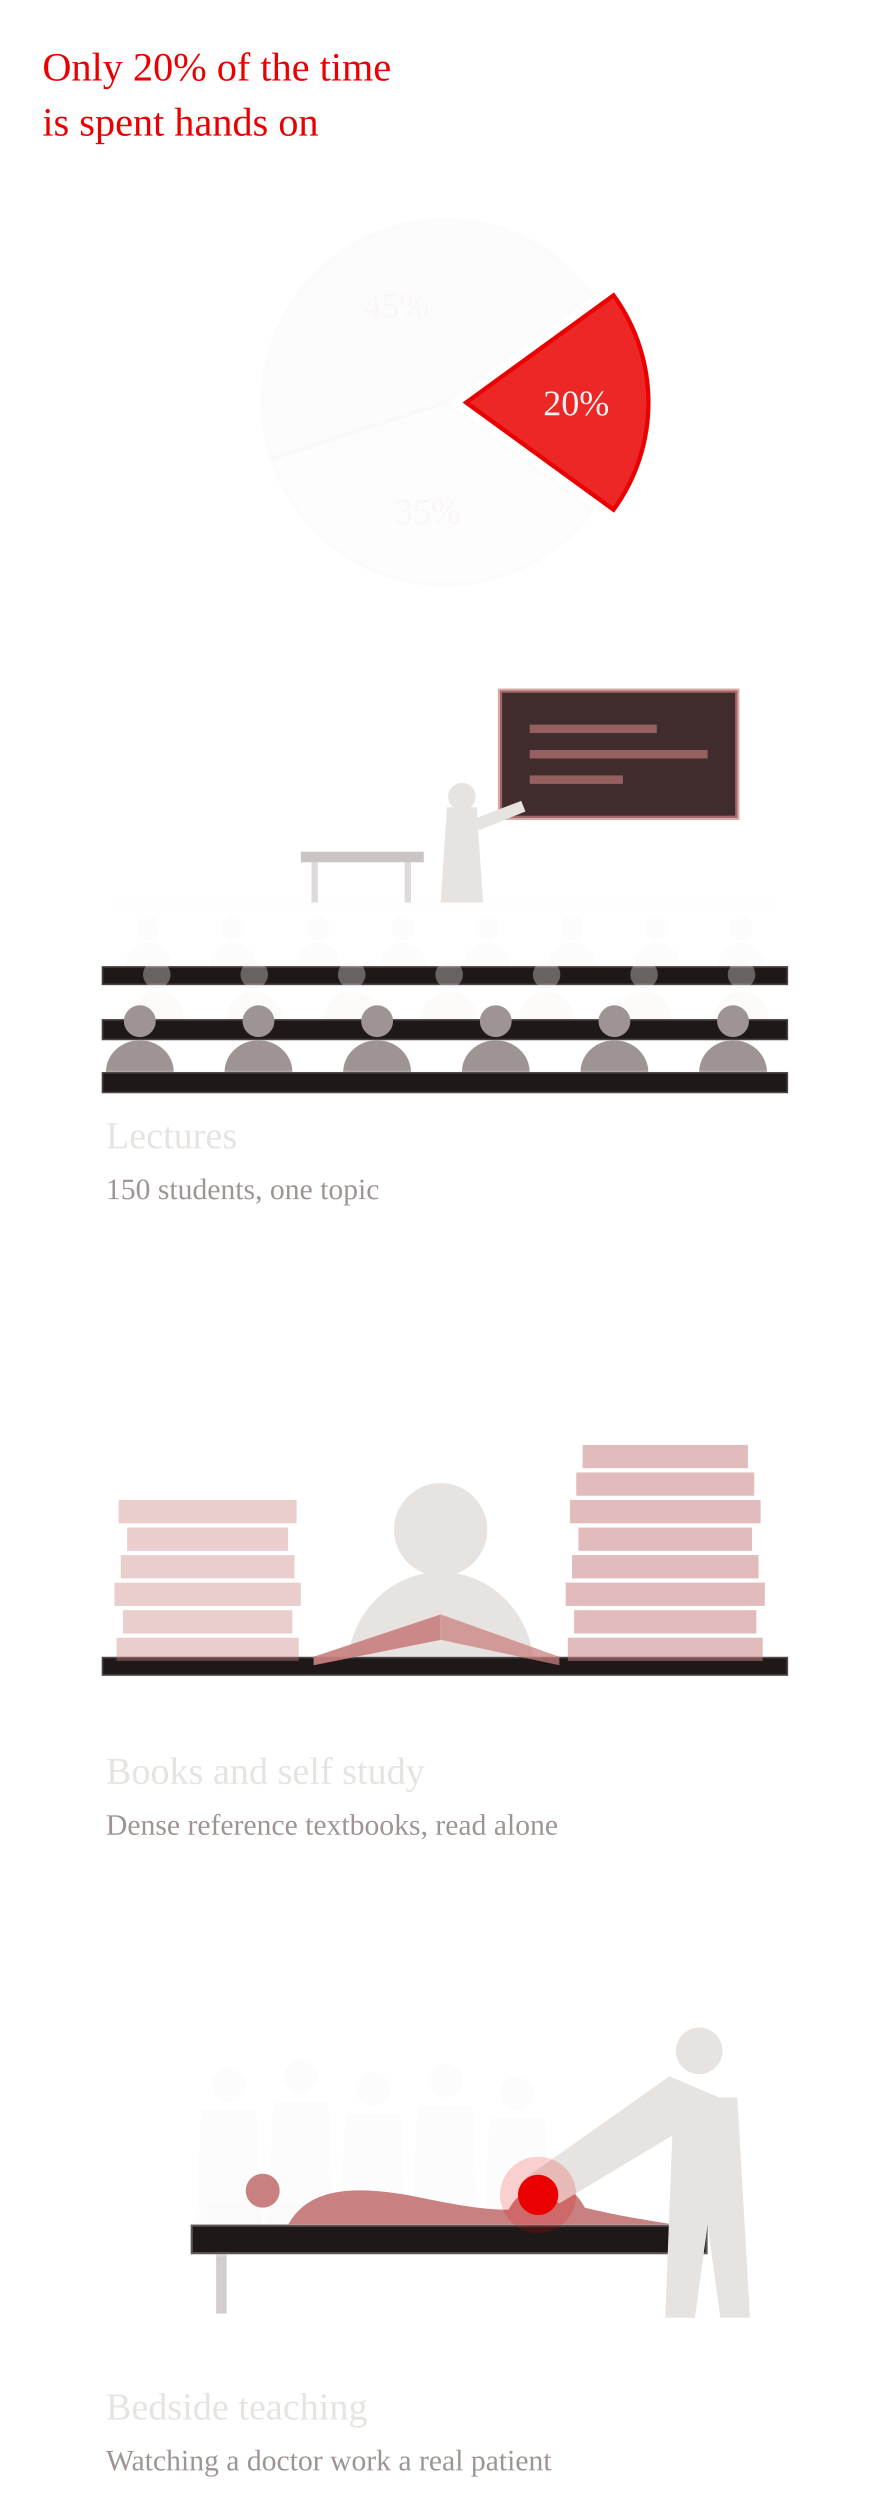
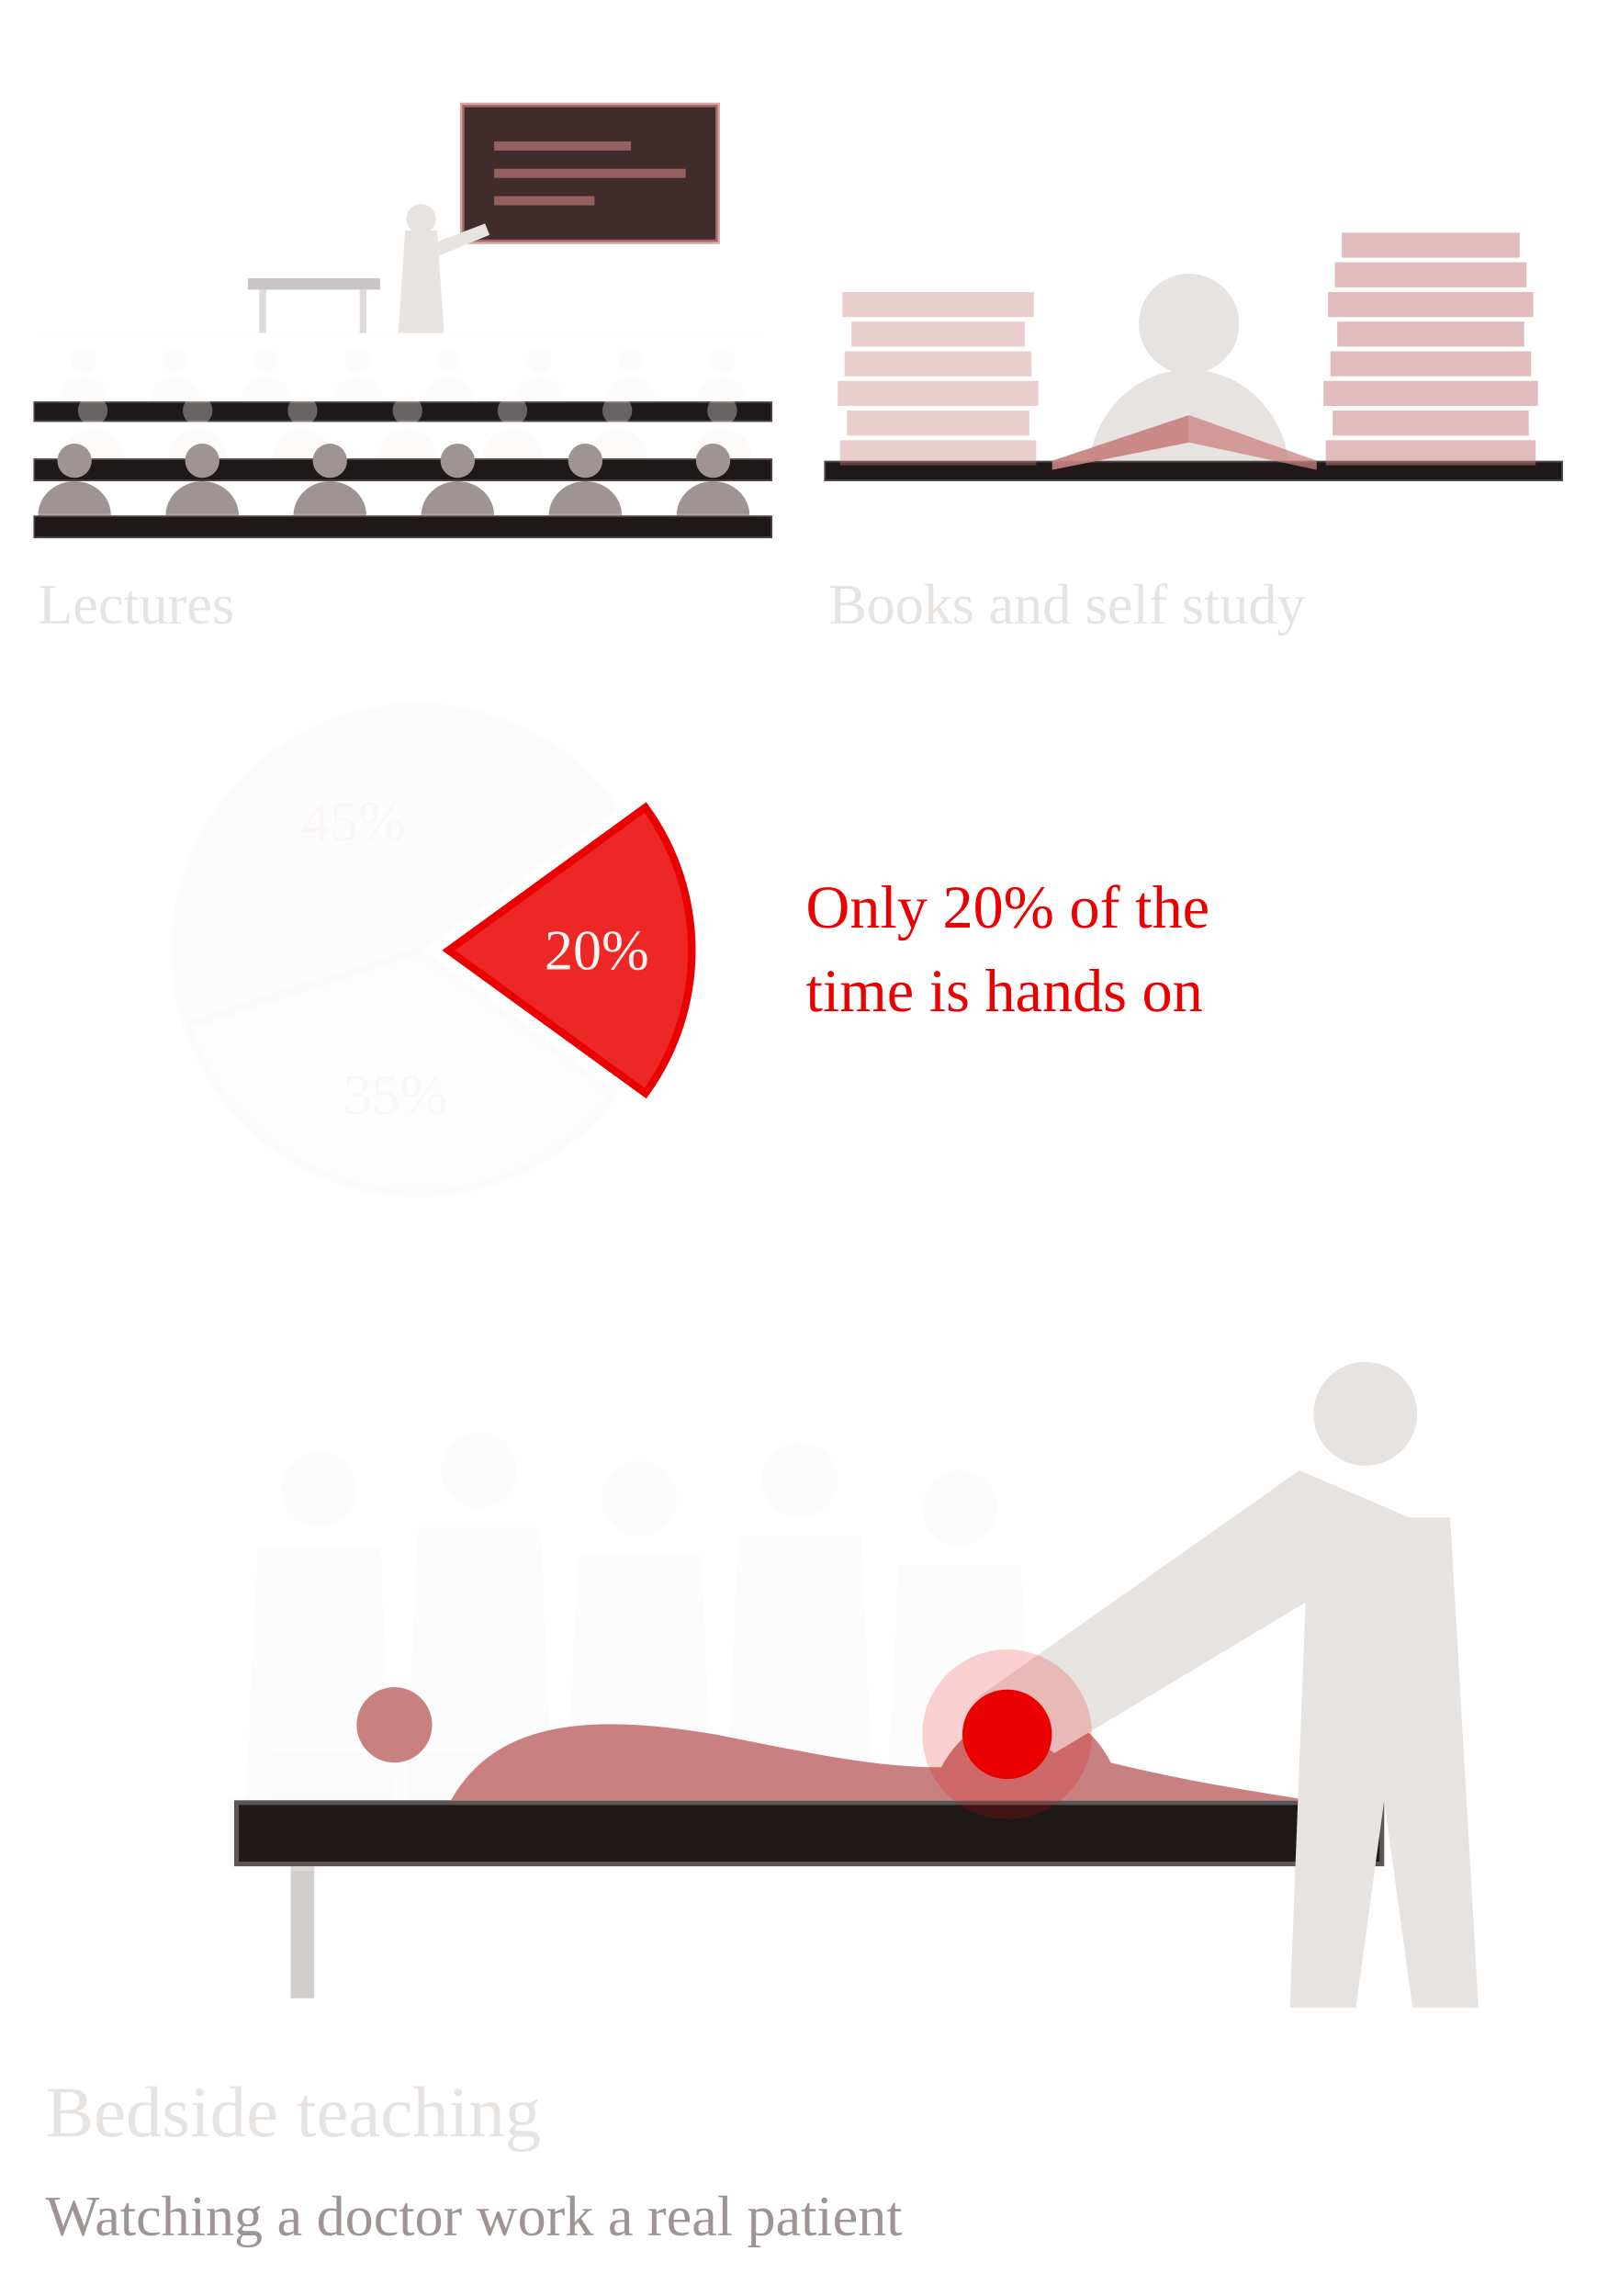
- <svg xmlns="http://www.w3.org/2000/svg" viewBox="0 0 420 1180" role="img" aria-label="Three rooms a student learns in — a lecture hall, a desk of textbooks, a bedside — and the share of the week each one takes. Only the bedside is hands on, and it is the smallest share.">
-   <text class="cc-in" style="--d:.05s" x="20" y="38" font-size="19" fill="#ea0000">Only 20% of the time</text>
-   <text class="cc-in" style="--d:.05s" x="20" y="64" font-size="19" fill="#ea0000">is spent hands on</text>
-   <g class="cc-in" style="--d:.15s">
-     <path d="M210 190 L279.6 139.4 A86 86 0 0 0 128.2 216.6 Z" fill="#f8f4f2" fill-opacity=".22" stroke="#f8f4f2" stroke-opacity=".28" stroke-width="2" />
-     <path d="M210 190 L128.2 216.6 A86 86 0 0 0 279.6 240.6 Z" fill="#f8f4f2" fill-opacity=".13" stroke="#f8f4f2" stroke-opacity=".28" stroke-width="2" />
-     <path transform="translate(10 0)" d="M210 190 L279.6 139.4 A86 86 0 0 1 279.6 240.6 Z" fill="#ea0000" fill-opacity=".85" stroke="#ea0000" stroke-width="2" />
-     <text x="187" y="150" font-size="17" text-anchor="middle" fill="#f8f4f2" fill-opacity=".75">45%</text>
-     <text x="202" y="247" font-size="17" text-anchor="middle" fill="#f8f4f2" fill-opacity=".75">35%</text>
-     <text x="272" y="196" font-size="17" text-anchor="middle" fill="#f8f4f2">20%</text>
-   </g>
-   <g class="cc-in" style="--d:.25s" transform="translate(50 310)">
+ <svg xmlns="http://www.w3.org/2000/svg" viewBox="0 0 420 604" role="img" aria-label="Three rooms a student learns in — a lecture hall, a desk of textbooks, a bedside — and the share of the week each one takes. Only the bedside is hands on, and it is the smallest share.">
+   <g class="cc-in" style="--d:.05s" transform="translate(10 18) scale(0.6)">
    <rect x="186" y="16" width="112" height="60" fill="#1e1818" />
    <rect x="186" y="16" width="112" height="60" fill="#c98080" fill-opacity=".20" stroke="#c98080" stroke-opacity=".70" stroke-width="2" />
    <rect x="200" y="32" width="60" height="4" fill="#c98080" fill-opacity=".62" />
    <rect x="200" y="44" width="84" height="4" fill="#c98080" fill-opacity=".62" />
    <rect x="200" y="56" width="44" height="4" fill="#c98080" fill-opacity=".62" />
    <rect x="92" y="92" width="58" height="5" fill="#9e9493" fill-opacity=".55" />
    <rect x="97" y="97" width="3" height="19" fill="#9e9493" fill-opacity=".35" />
    <rect x="141" y="97" width="3" height="19" fill="#9e9493" fill-opacity=".35" />
    <circle cx="168" cy="66" r="6.5" fill="#e7e3e1" />
    <path d="M161 71 L175 71 L178 116 L158 116 Z" fill="#e7e3e1" />
    <path d="M175 76 L196 68 L198 73 L176 82 Z" fill="#e7e3e1" />
    <rect x="0" y="116" width="320" height="1.5" fill="#f8f4f2" fill-opacity=".12" />
    <g fill="#f8f4f2" fill-opacity=".22">
      <circle cx="20" cy="128" r="5.5" />
      <path d="M9 146a11 11 0 0 1 22 0z" />
      <circle cx="60" cy="128" r="5.5" />
      <path d="M49 146a11 11 0 0 1 22 0z" />
      <circle cx="100" cy="128" r="5.5" />
      <path d="M89 146a11 11 0 0 1 22 0z" />
      <circle cx="140" cy="128" r="5.5" />
      <path d="M129 146a11 11 0 0 1 22 0z" />
      <circle cx="180" cy="128" r="5.5" />
      <path d="M169 146a11 11 0 0 1 22 0z" />
      <circle cx="220" cy="128" r="5.5" />
      <path d="M209 146a11 11 0 0 1 22 0z" />
      <circle cx="260" cy="128" r="5.5" />
      <path d="M249 146a11 11 0 0 1 22 0z" />
      <circle cx="300" cy="128" r="5.5" />
      <path d="M289 146a11 11 0 0 1 22 0z" />
    </g>
    <rect x="-2" y="146" width="324" height="9" fill="#1e1818" stroke="#f8f4f2" stroke-opacity=".20" stroke-width="1.5" />
    <g fill="#f8f4f2" fill-opacity=".34">
      <circle cx="24" cy="150" r="6.5" />
      <path d="M11 171a13 13 0 0 1 26 0z" />
      <circle cx="70" cy="150" r="6.5" />
      <path d="M57 171a13 13 0 0 1 26 0z" />
      <circle cx="116" cy="150" r="6.5" />
      <path d="M103 171a13 13 0 0 1 26 0z" />
      <circle cx="162" cy="150" r="6.5" />
      <path d="M149 171a13 13 0 0 1 26 0z" />
      <circle cx="208" cy="150" r="6.5" />
      <path d="M195 171a13 13 0 0 1 26 0z" />
      <circle cx="254" cy="150" r="6.5" />
      <path d="M241 171a13 13 0 0 1 26 0z" />
      <circle cx="300" cy="150" r="6.5" />
      <path d="M287 171a13 13 0 0 1 26 0z" />
    </g>
    <rect x="-2" y="171" width="324" height="10" fill="#1e1818" stroke="#f8f4f2" stroke-opacity=".20" stroke-width="1.5" />
    <g fill="#9e9493">
      <circle cx="16" cy="172" r="7.5" />
      <path d="M0 196a16 15 0 0 1 32 0z" />
      <circle cx="72" cy="172" r="7.5" />
      <path d="M56 196a16 15 0 0 1 32 0z" />
      <circle cx="128" cy="172" r="7.5" />
      <path d="M112 196a16 15 0 0 1 32 0z" />
      <circle cx="184" cy="172" r="7.5" />
      <path d="M168 196a16 15 0 0 1 32 0z" />
      <circle cx="240" cy="172" r="7.5" />
      <path d="M224 196a16 15 0 0 1 32 0z" />
      <circle cx="296" cy="172" r="7.5" />
      <path d="M280 196a16 15 0 0 1 32 0z" />
    </g>
    <rect x="-2" y="196" width="324" height="10" fill="#1e1818" stroke="#f8f4f2" stroke-opacity=".20" stroke-width="1.5" />
  </g>
-   <text class="cc-in" style="--d:.35s" x="50" y="542" font-size="18" fill="#e7e3e1">Lectures</text>
-   <text class="cc-in" style="--d:.4s" x="50" y="566" font-size="14" fill="#9e9493">150 students, one topic</text>
-   <g class="cc-in" style="--d:.45s" transform="translate(50 610)">
+   <g class="cc-in" style="--d:.15s" transform="translate(218 18) scale(0.6)">
    <circle cx="158" cy="112" r="22" fill="#e7e3e1" />
    <path d="M114 178a44 46 0 0 1 88 0z" fill="#e7e3e1" />
    <rect x="-2" y="172" width="324" height="9" fill="#1e1818" stroke="#f8f4f2" stroke-opacity=".22" stroke-width="1.5" />
    <rect x="-2" y="181" width="324" height="7" fill="#f8f4f2" fill-opacity=".05" />
    <g fill="#c98080" fill-opacity=".38">
      <rect x="5" y="163" width="86" height="11" />
      <rect x="8" y="150" width="80" height="11" />
      <rect x="4" y="137" width="88" height="11" />
      <rect x="7" y="124" width="82" height="11" />
      <rect x="10" y="111" width="76" height="11" />
      <rect x="6" y="98" width="84" height="11" />
    </g>
    <g fill="#c98080" fill-opacity=".52">
      <rect x="218" y="163" width="92" height="11" />
      <rect x="221" y="150" width="86" height="11" />
      <rect x="217" y="137" width="94" height="11" />
      <rect x="220" y="124" width="88" height="11" />
      <rect x="223" y="111" width="82" height="11" />
      <rect x="219" y="98" width="90" height="11" />
      <rect x="222" y="85" width="84" height="11" />
      <rect x="225" y="72" width="78" height="11" />
    </g>
    <path d="M98 172 L158 152 L158 164 L98 176 Z" fill="#c98080" fill-opacity=".92" />
    <path d="M214 172 L158 152 L158 164 L214 176 Z" fill="#c98080" fill-opacity=".74" />
  </g>
-   <text class="cc-in" style="--d:.55s" x="50" y="842" font-size="18" fill="#e7e3e1">Books and self study</text>
-   <text class="cc-in" style="--d:.6s" x="50" y="866" font-size="14" fill="#9e9493">Dense reference textbooks, read alone</text>
-   <g class="cc-in" style="--d:.65s" transform="translate(50 910)">
+   <text class="cc-in" style="--d:.25s" x="10" y="164" font-size="15" fill="#e7e3e1">Lectures</text>
+   <text class="cc-in" style="--d:.3s" x="218" y="164" font-size="15" fill="#e7e3e1">Books and self study</text>
+   <g class="cc-in" style="--d:.4s">
+     <path d="M110 250 L161.8 212.4 A64 64 0 0 0 49.1 269.8 Z" fill="#f8f4f2" fill-opacity=".22" stroke="#f8f4f2" stroke-opacity=".28" stroke-width="2" />
+     <path d="M110 250 L49.1 269.8 A64 64 0 0 0 161.8 287.6 Z" fill="#f8f4f2" fill-opacity=".13" stroke="#f8f4f2" stroke-opacity=".28" stroke-width="2" />
+     <path transform="translate(8 0)" d="M110 250 L161.8 212.4 A64 64 0 0 1 161.8 287.6 Z" fill="#ea0000" fill-opacity=".85" stroke="#ea0000" stroke-width="2" />
+     <text x="93" y="221" font-size="15" text-anchor="middle" fill="#f8f4f2" fill-opacity=".75">45%</text>
+     <text x="104" y="293" font-size="15" text-anchor="middle" fill="#f8f4f2" fill-opacity=".75">35%</text>
+     <text x="157" y="255" font-size="15" text-anchor="middle" fill="#f8f4f2">20%</text>
+   </g>
+   <text class="cc-in" style="--d:.5s" x="212" y="244" font-size="16" fill="#ea0000">Only 20% of the</text>
+   <text class="cc-in" style="--d:.5s" x="212" y="266" font-size="16" fill="#ea0000">time is hands on</text>
+   <g class="cc-in" style="--d:.6s" transform="translate(12 300) scale(1.24)">
    <g fill="#f8f4f2" fill-opacity=".20">
      <circle cx="58" cy="74" r="8" />
      <path d="M45 86 L71 86 L74 150 L42 150 Z" />
      <circle cx="92" cy="70" r="8" />
      <path d="M79 82 L105 82 L108 150 L76 150 Z" />
      <circle cx="126" cy="76" r="8" />
      <path d="M113 88 L139 88 L142 150 L110 150 Z" />
      <circle cx="160" cy="72" r="8" />
      <path d="M147 84 L173 84 L176 150 L144 150 Z" />
      <circle cx="194" cy="78" r="8" />
      <path d="M181 90 L207 90 L210 150 L178 150 Z" />
    </g>
    <rect x="52" y="154" width="5" height="28" fill="#9e9493" fill-opacity=".45" />
    <rect x="272" y="154" width="5" height="28" fill="#9e9493" fill-opacity=".45" />
    <rect x="48" y="130" width="46" height="11" fill="#f8f4f2" fill-opacity=".22" />
    <rect x="40" y="140" width="244" height="14" fill="#1e1818" stroke="#f8f4f2" stroke-opacity=".28" stroke-width="2" />
    <circle cx="74" cy="124" r="8" fill="#c98080" />
    <path d="M86 140 C96 122 118 122 142 126 C162 130 176 133 190 133 C198 118 218 116 226 132 C242 136 256 138 268 140 Z" fill="#c98080" />
    <circle cx="280" cy="58" r="11" fill="#e7e3e1" />
    <path d="M268 80 L298 80 L304 184 L290 184 L284 140 L278 184 L264 184 Z" fill="#e7e3e1" />
    <path d="M266 70 L294 82 L214 130 L198 118 Z" fill="#e7e3e1" />
    <circle class="cc-beat" cx="204" cy="126" r="18" fill="#ea0000" fill-opacity=".18" />
    <circle cx="204" cy="126" r="9.5" fill="#ea0000" />
  </g>
-   <text class="cc-in" style="--d:.75s" x="50" y="1142" font-size="18" fill="#e7e3e1">Bedside teaching</text>
-   <text class="cc-in" style="--d:.8s" x="50" y="1166" font-size="14" fill="#9e9493">Watching a doctor work a real patient</text>
+   <text class="cc-in" style="--d:.7s" x="12" y="562" font-size="19" fill="#e7e3e1">Bedside teaching</text>
+   <text class="cc-in" style="--d:.75s" x="12" y="588" font-size="15" fill="#9e9493">Watching a doctor work a real patient</text>
</svg>
